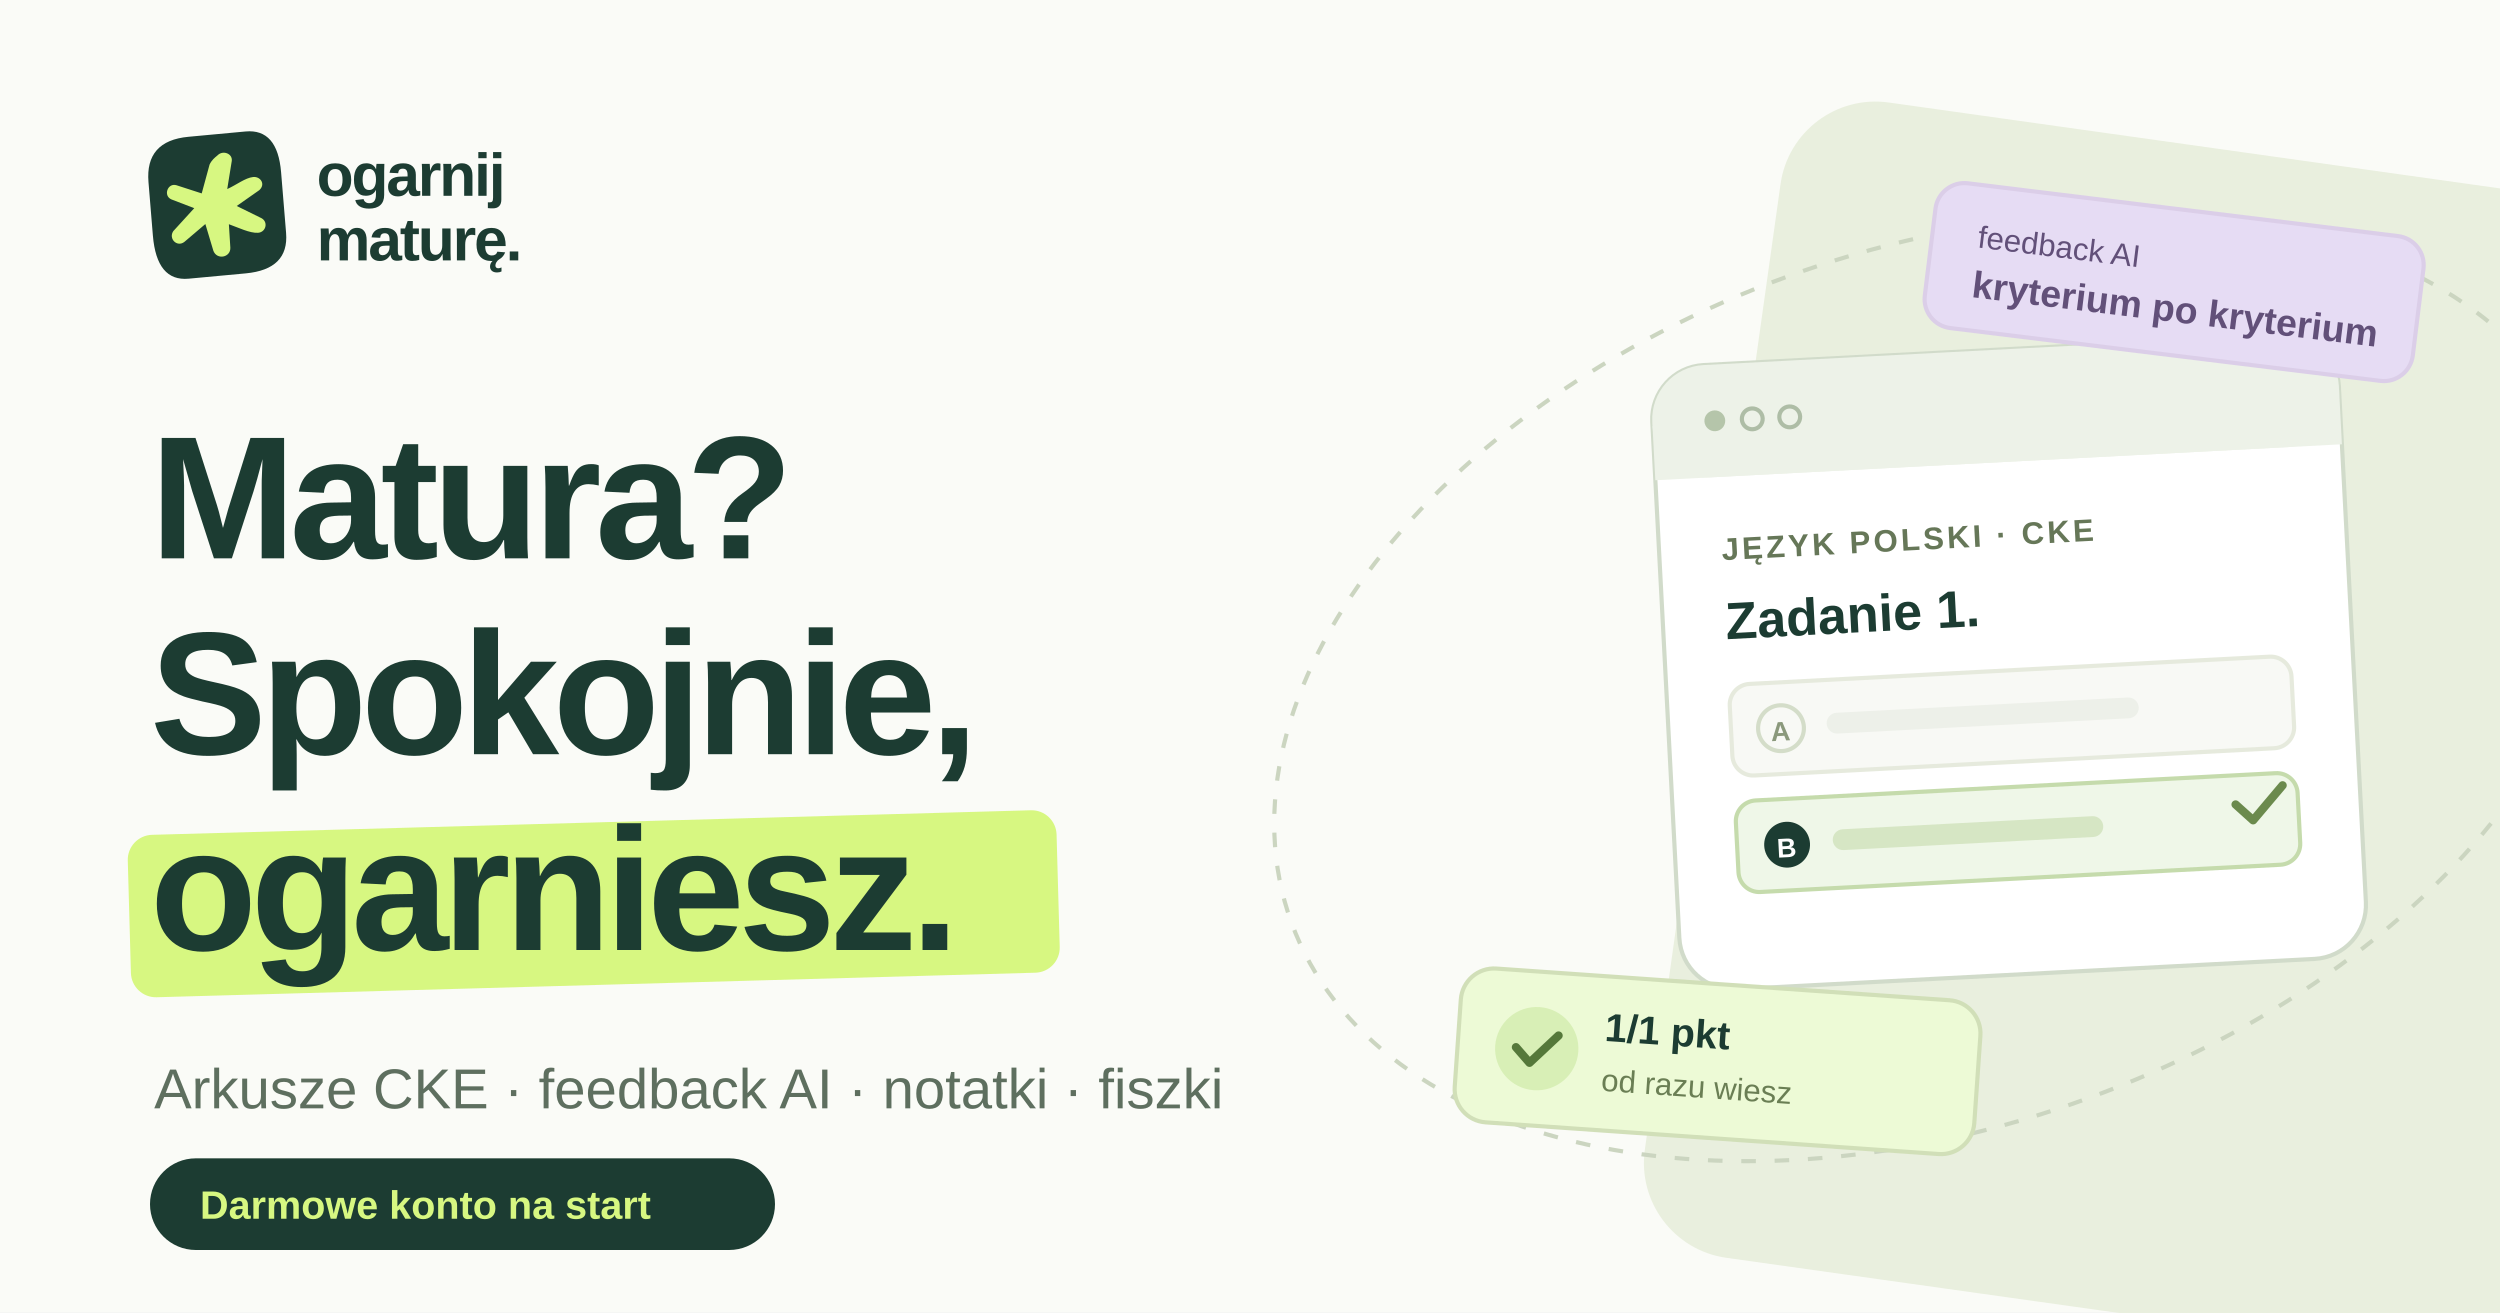
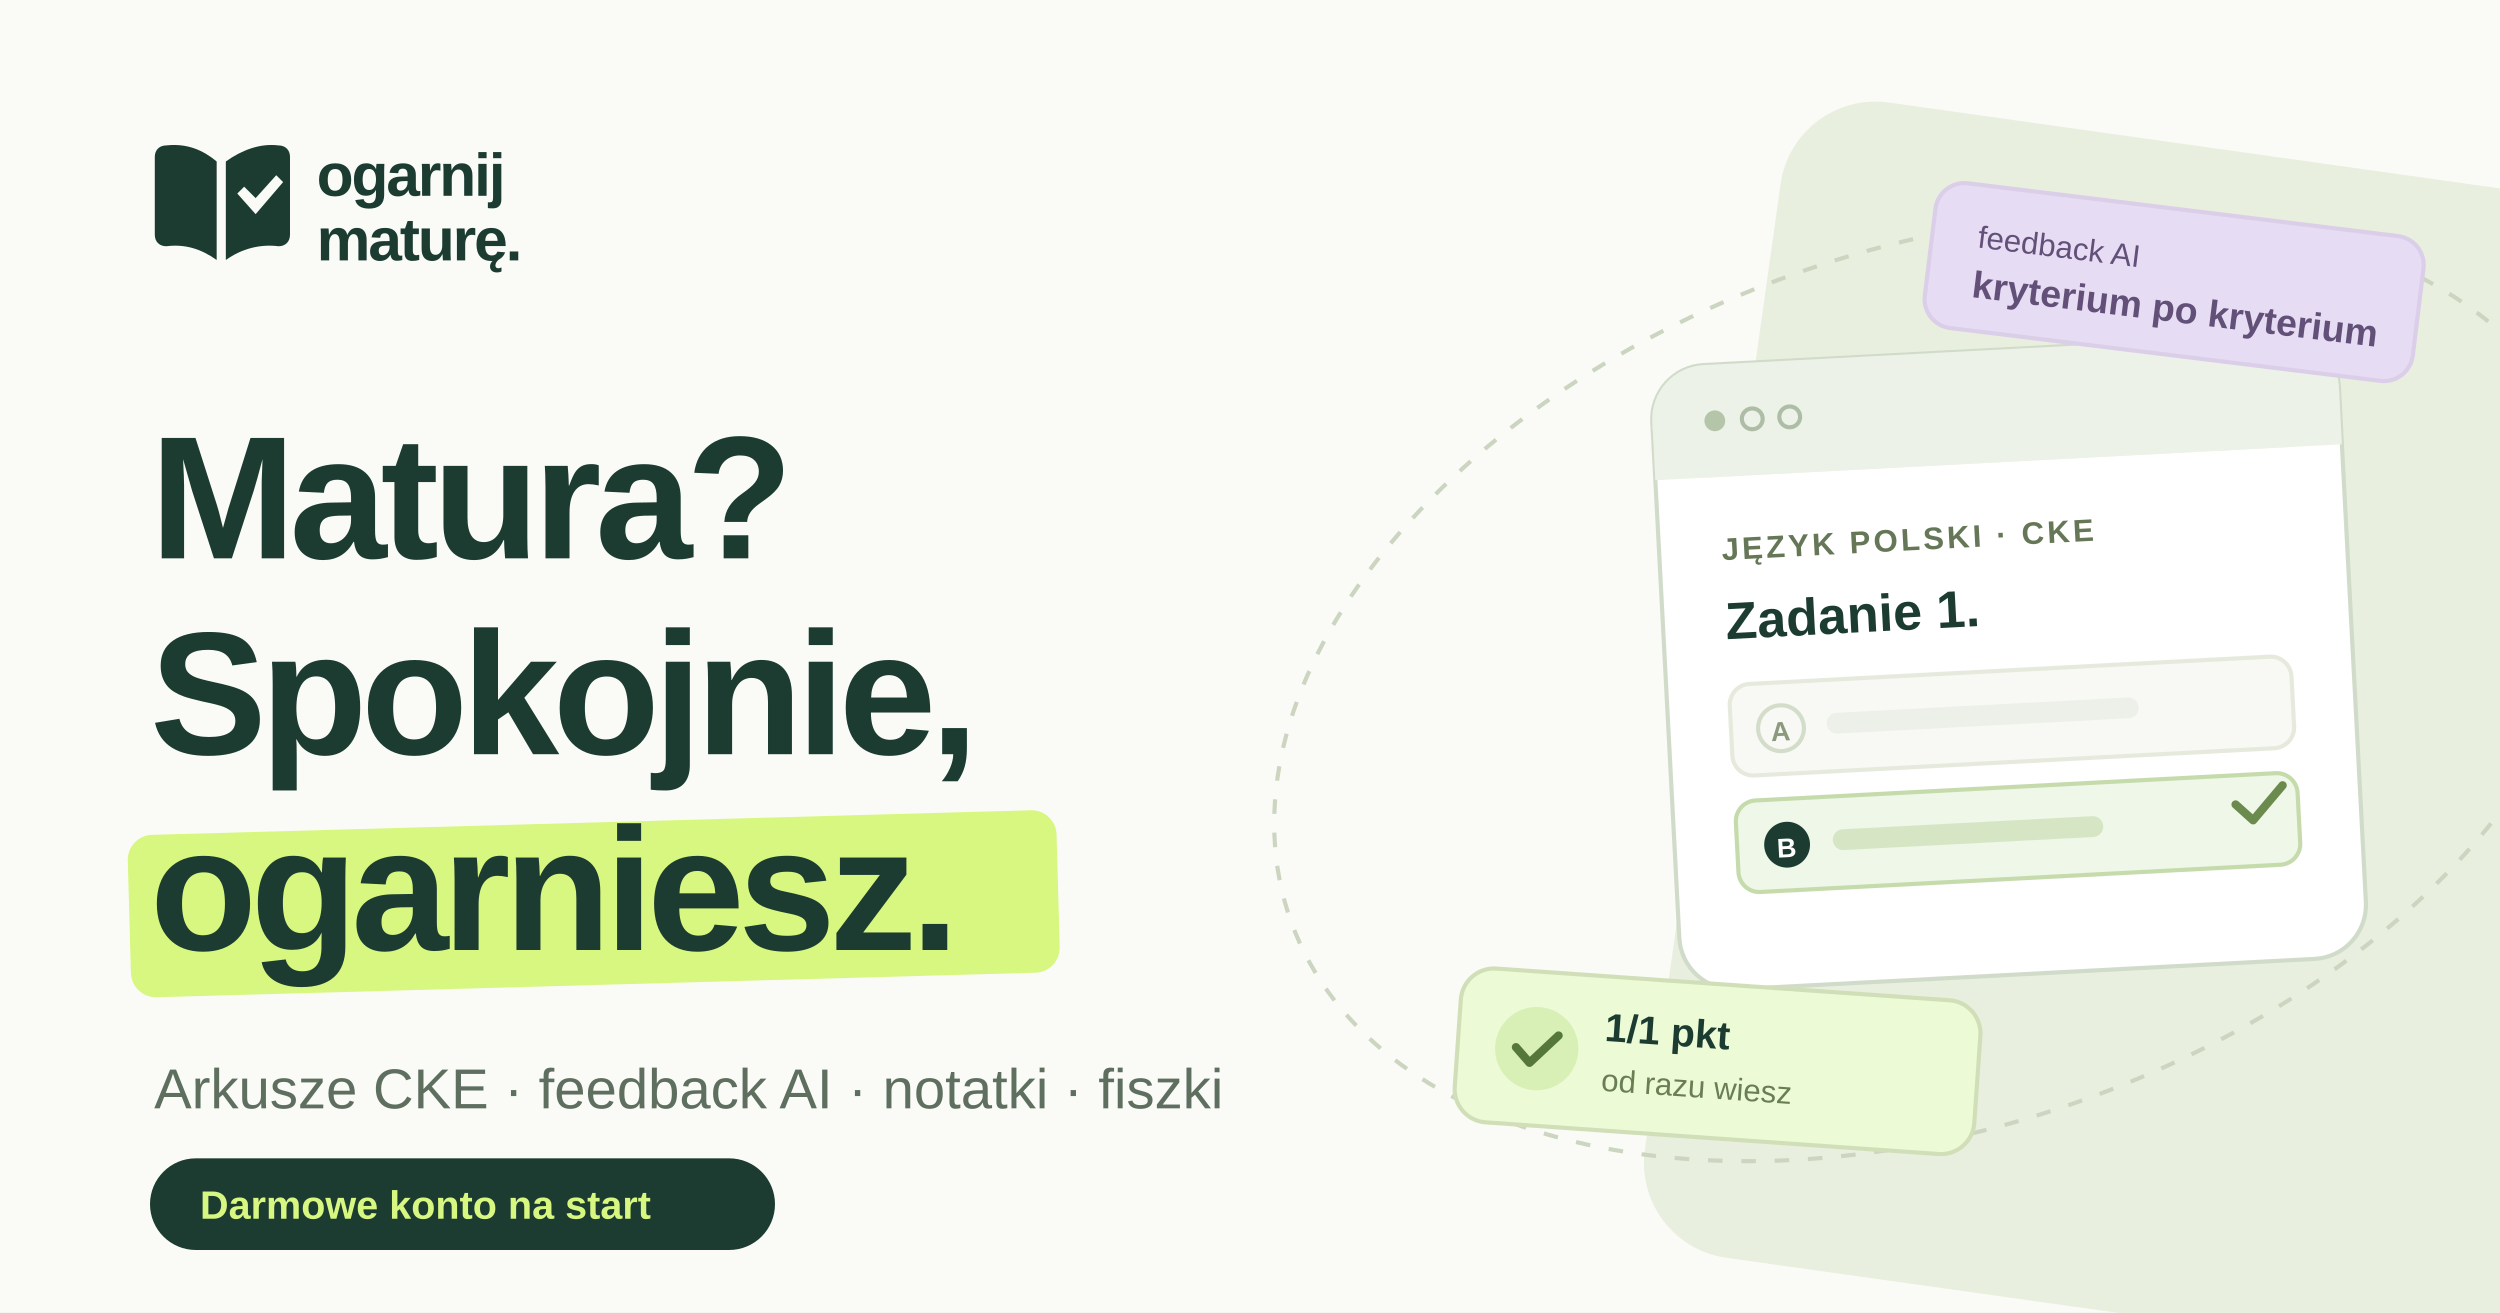
<svg xmlns="http://www.w3.org/2000/svg" width="1200" height="630" viewBox="0 0 1200 630">
  <rect width="1200" height="630" fill="#fafbf7" />
  <g opacity="1">
    <rect x="820" y="70" width="430" height="560" rx="46" fill="#e9efde" transform="rotate(8 1035 350)" />
    <ellipse cx="930" cy="330" rx="330" ry="210" fill="none" stroke="#cbd5c0" stroke-width="2" stroke-dasharray="7 9" transform="rotate(-20 930 330)" />
  </g>
  <g transform="rotate(-3 960 330)">
    <rect x="800" y="168" width="330" height="300" rx="26" fill="#ffffff" stroke="#d1dbca" stroke-width="2" />
    <rect x="800" y="168" width="330" height="54" rx="26" fill="#edf2e8" />
    <rect x="800" y="196" width="330" height="26" fill="#edf2e8" />
    <circle cx="830" cy="195" r="5" fill="#b5c5aa" />
    <circle cx="848" cy="195" r="5" fill="none" stroke="#aebda6" stroke-width="2" />
    <circle cx="866" cy="195" r="5" fill="none" stroke="#aebda6" stroke-width="2" />
    <text x="830" y="262" font-family="Avenir Next, Helvetica Neue, Arial" font-size="15" font-weight="600" fill="#667758" letter-spacing="1.5">JĘZYK POLSKI · CKE</text>
    <text x="830" y="300" font-family="Avenir Next, Helvetica Neue, Arial" font-size="25" font-weight="700" fill="#1c3c32">Zadanie 1.</text>
    <rect x="830" y="322" width="270" height="44" rx="10" fill="#f8f9f5" stroke="#e6eadd" stroke-width="2" />
    <circle cx="854" cy="344" r="11" fill="none" stroke="#d4ddc9" stroke-width="2" />
    <text x="849" y="350" font-family="Avenir Next, Helvetica Neue, Arial" font-size="13" font-weight="700" fill="#8b997c">A</text>
    <rect x="876" y="338" width="150" height="10" rx="5" fill="#edf0e9" />
    <rect x="830" y="378" width="270" height="44" rx="10" fill="#eff7e8" stroke="#c5dbac" stroke-width="2" />
    <circle cx="854" cy="400" r="11" fill="#1c3c32" />
    <text x="849" y="406" font-family="Avenir Next, Helvetica Neue, Arial" font-size="13" font-weight="700" fill="#ffffff">B</text>
    <rect x="876" y="394" width="130" height="10" rx="5" fill="#d6e6c4" />
    <path d="M1070 392l8 8 15-16" fill="none" stroke="#6b8a4d" stroke-width="4" stroke-linecap="round" stroke-linejoin="round" />
  </g>
  <g transform="rotate(4 790 500)">
    <rect x="700" y="470" width="250" height="74" rx="16" fill="#edfad6" stroke="#d1dfb8" stroke-width="2" />
    <circle cx="738" cy="507" r="20" fill="#d8efb6" />
    <path d="M728 507l7 7 13-14" fill="none" stroke="#55783a" stroke-width="4" stroke-linecap="round" stroke-linejoin="round" />
    <text x="770" y="501" font-family="Avenir Next, Helvetica Neue, Arial" font-size="19" font-weight="700" fill="#1c3c32">1/1 pkt</text>
    <text x="770" y="525" font-family="Avenir Next, Helvetica Neue, Arial" font-size="15" fill="#6a7e54">od razu wiesz</text>
  </g>
  <g transform="rotate(7 1040 140)">
    <rect x="925" y="100" width="236" height="70" rx="14" fill="#e6dcf4" stroke="#dbcee8" stroke-width="2" />
    <text x="947" y="130" font-family="Avenir Next, Helvetica Neue, Arial" font-size="15" fill="#625079">feedback AI</text>
    <text x="947" y="154" font-family="Avenir Next, Helvetica Neue, Arial" font-size="18" font-weight="700" fill="#625079">kryterium po kryterium</text>
  </g>
-   <path d="M22 3H47Q61 3 61 21V46Q61 61 42 61H17Q3 61 3 42V20Q3 3 22 3Z" transform="translate(69 61) scale(1.1 1.17) rotate(-5 32 32)" fill="#1c3c32" />
-   <path transform="translate(76 70) scale(0.875)" d="M32.5 5.2C35.3 2.3 40.7 4.1 40.3 8.2L37.8 23.7C43.1 21.3 47.6 17.6 52 17.1C56 16.7 59 21 55.4 24.3L43 33L56 39.4C60.6 41.3 59.2 47.4 54.7 47.7C50.2 48 43.8 44.8 38.7 43L39.5 55.9C39.7 61.2 32.2 62.8 30.2 57.6L25.8 42.9L14.4 52.6C10.4 55.9 5.4 51 8.2 46.8L19.7 34.2L7.2 29.4C2.5 27.4 5.1 20.2 9.9 21.6L23.8 26.1L28.1 10.3C29.2 7.9 30.9 6.5 32.5 5.2Z" fill="#d7f781" />
+   <path d="M8 8C17 7 24 10 30 15V58C23 53 16 51 8 52C5 52 3 50 3 47V13C3 10 5 8 8 8ZM34 15C41 10 49 7 57 8C60 8 62 10 62 13V47C62 50 60 52 57 52C49 51 41 53 34 58ZM39 29L42 26L47 31L56 21L59 24L47 38Z" fill-rule="evenodd" transform="translate(71 61) scale(1.1)" fill="#1c3c32" />
  <text x="152" y="94" font-family="Avenir Next, Helvetica Neue, Arial" font-size="29" font-weight="800" fill="#1c3c32" letter-spacing="-1">ogarnij</text>
  <text x="152" y="125" font-family="Avenir Next, Helvetica Neue, Arial" font-size="29" font-weight="800" fill="#1c3c32" letter-spacing="-1">maturę.</text>
  <text x="72" y="268" font-family="Avenir Next, Helvetica Neue, Arial" font-size="84" font-weight="700" fill="#1c3c32" letter-spacing="-3">Matura?</text>
  <text x="72" y="362" font-family="Avenir Next, Helvetica Neue, Arial" font-size="84" font-weight="700" fill="#1c3c32" letter-spacing="-3">Spokojnie,</text>
  <rect x="62" y="395" width="446" height="78" rx="12" fill="#d7f781" transform="rotate(-1.6 278 434)" />
  <text x="72" y="456" font-family="Avenir Next, Helvetica Neue, Arial" font-size="84" font-weight="700" fill="#1c3c32" letter-spacing="-3">ogarniesz.</text>
  <text x="74" y="532" font-family="Avenir Next, Helvetica Neue, Arial" font-size="27" font-weight="500" fill="#5e6f5f">Arkusze CKE · feedback AI · notatki · fiszki</text>
  <rect x="72" y="556" width="300" height="44" rx="22" fill="#1c3c32" />
  <text x="96" y="585" font-family="Avenir Next, Helvetica Neue, Arial" font-size="19" font-weight="700" fill="#d7f781">Darmowe konto na start</text>
</svg>
